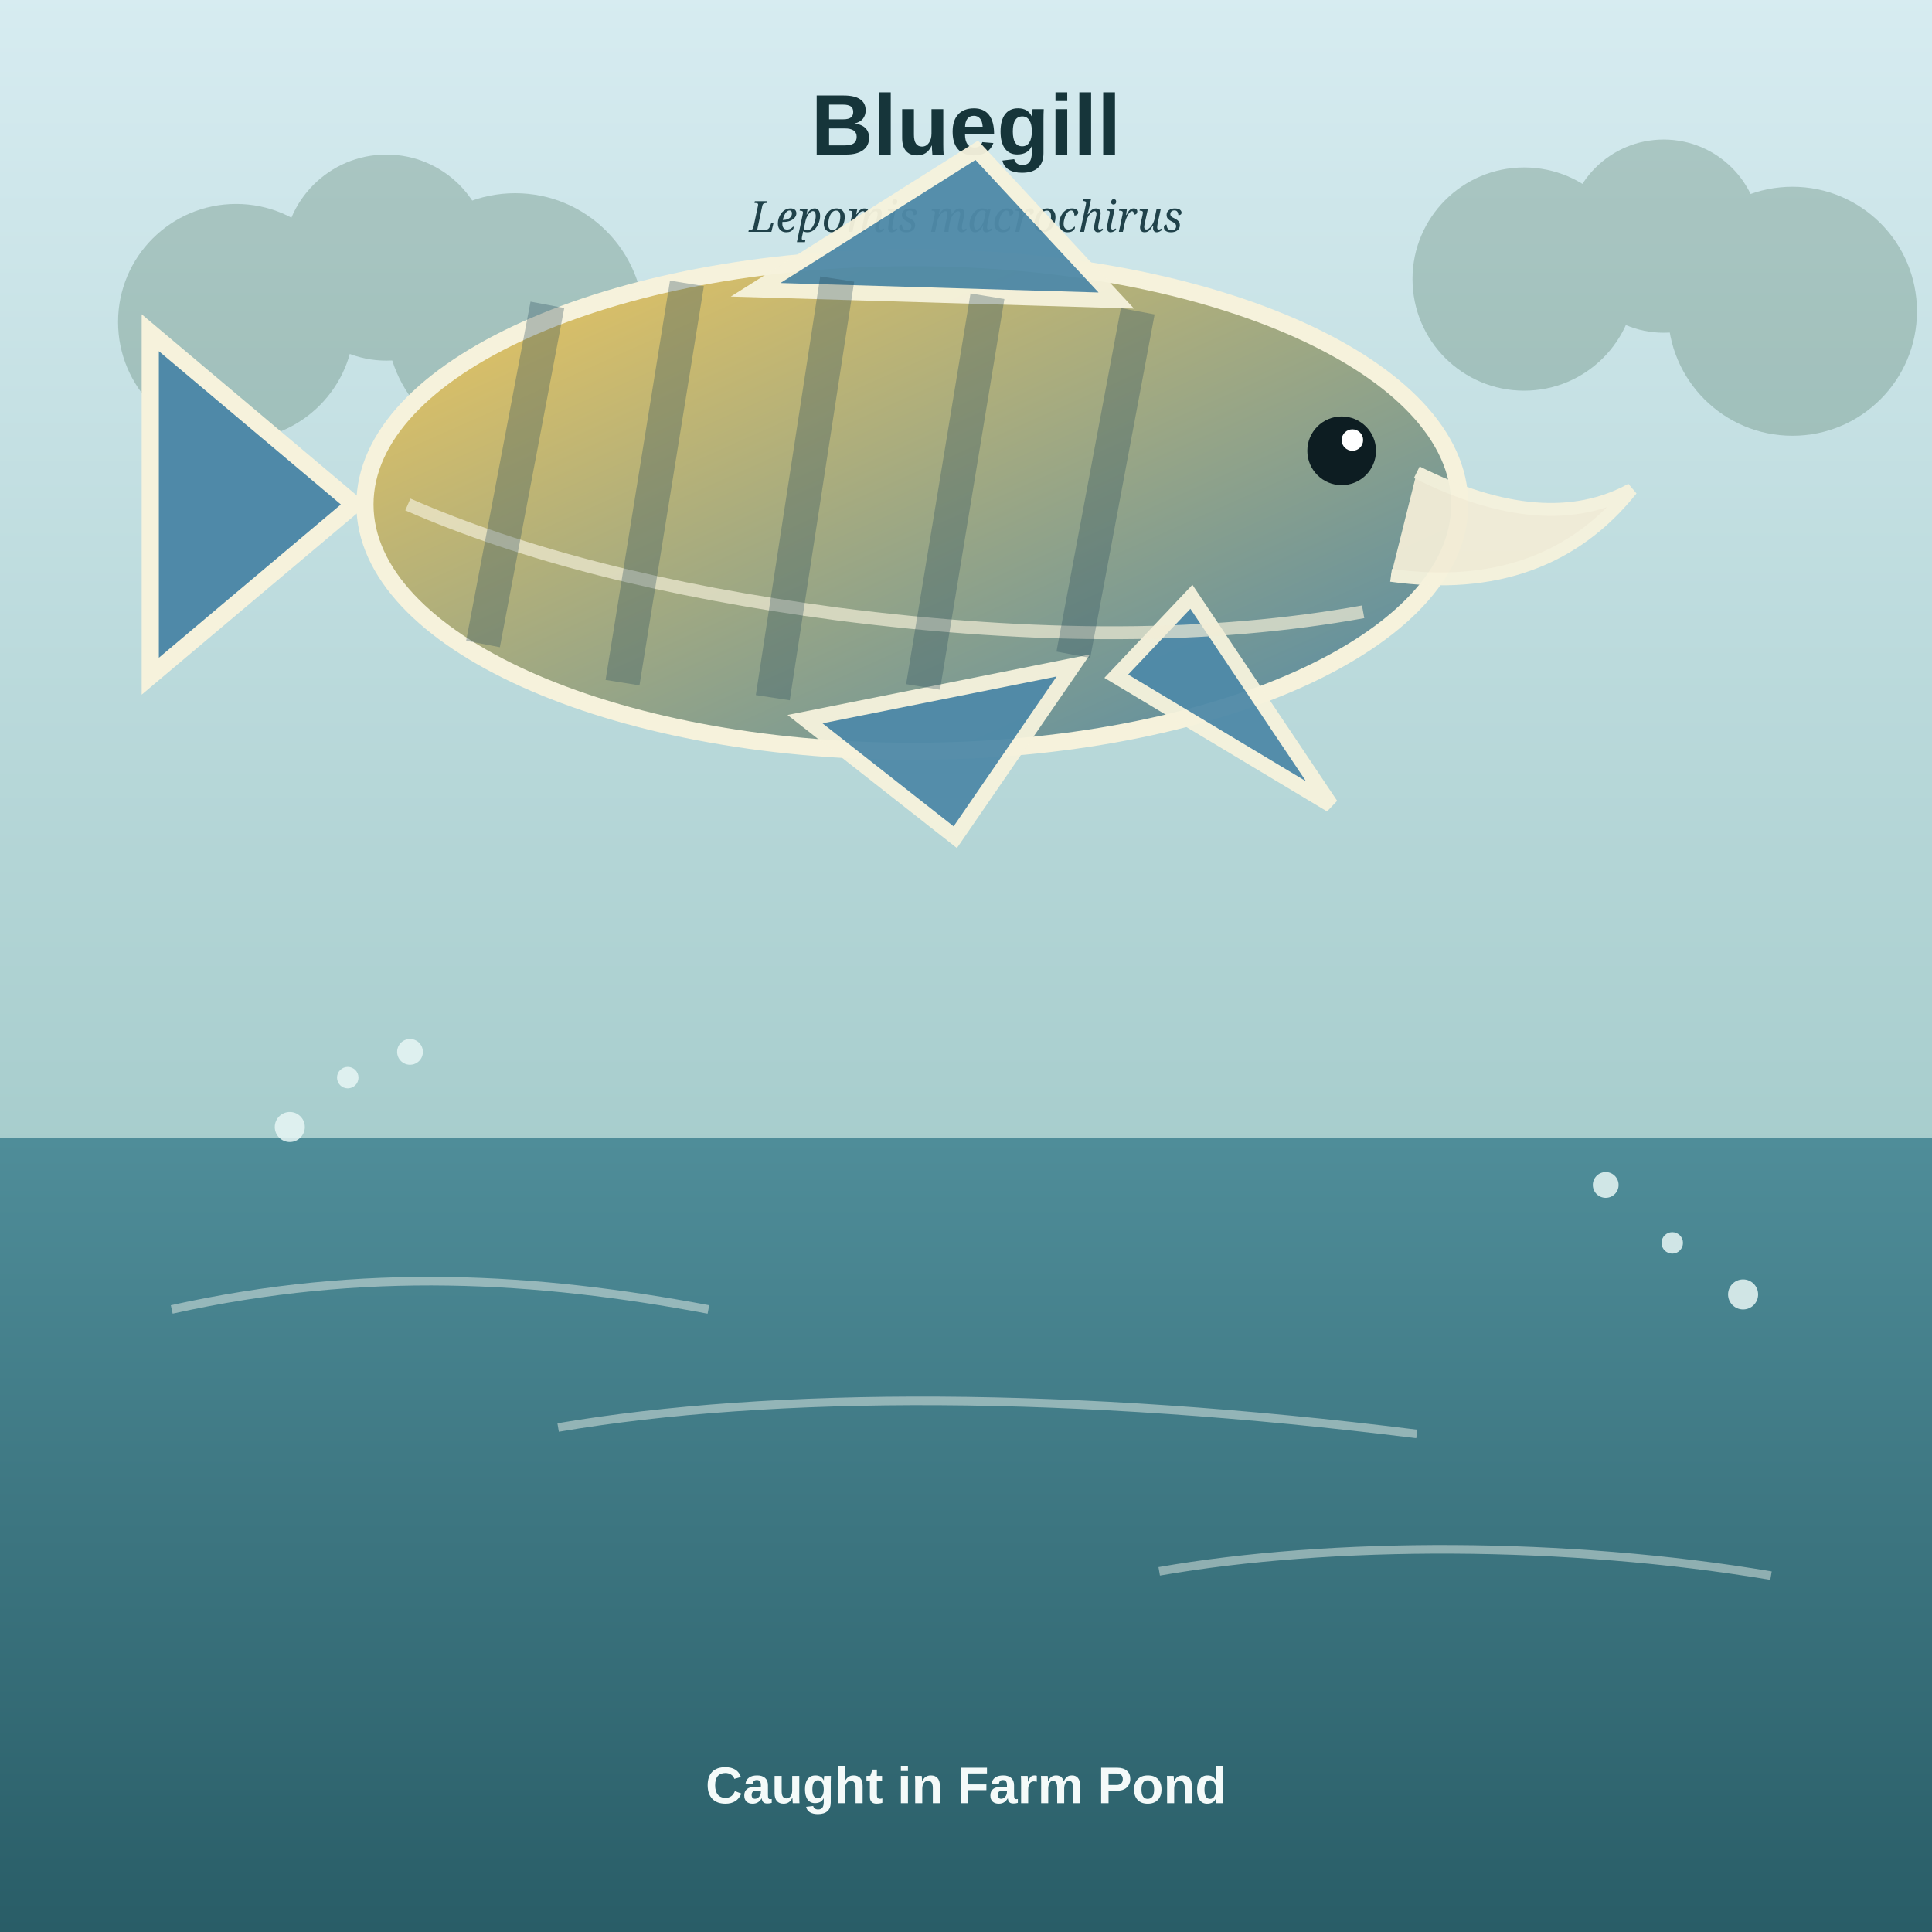
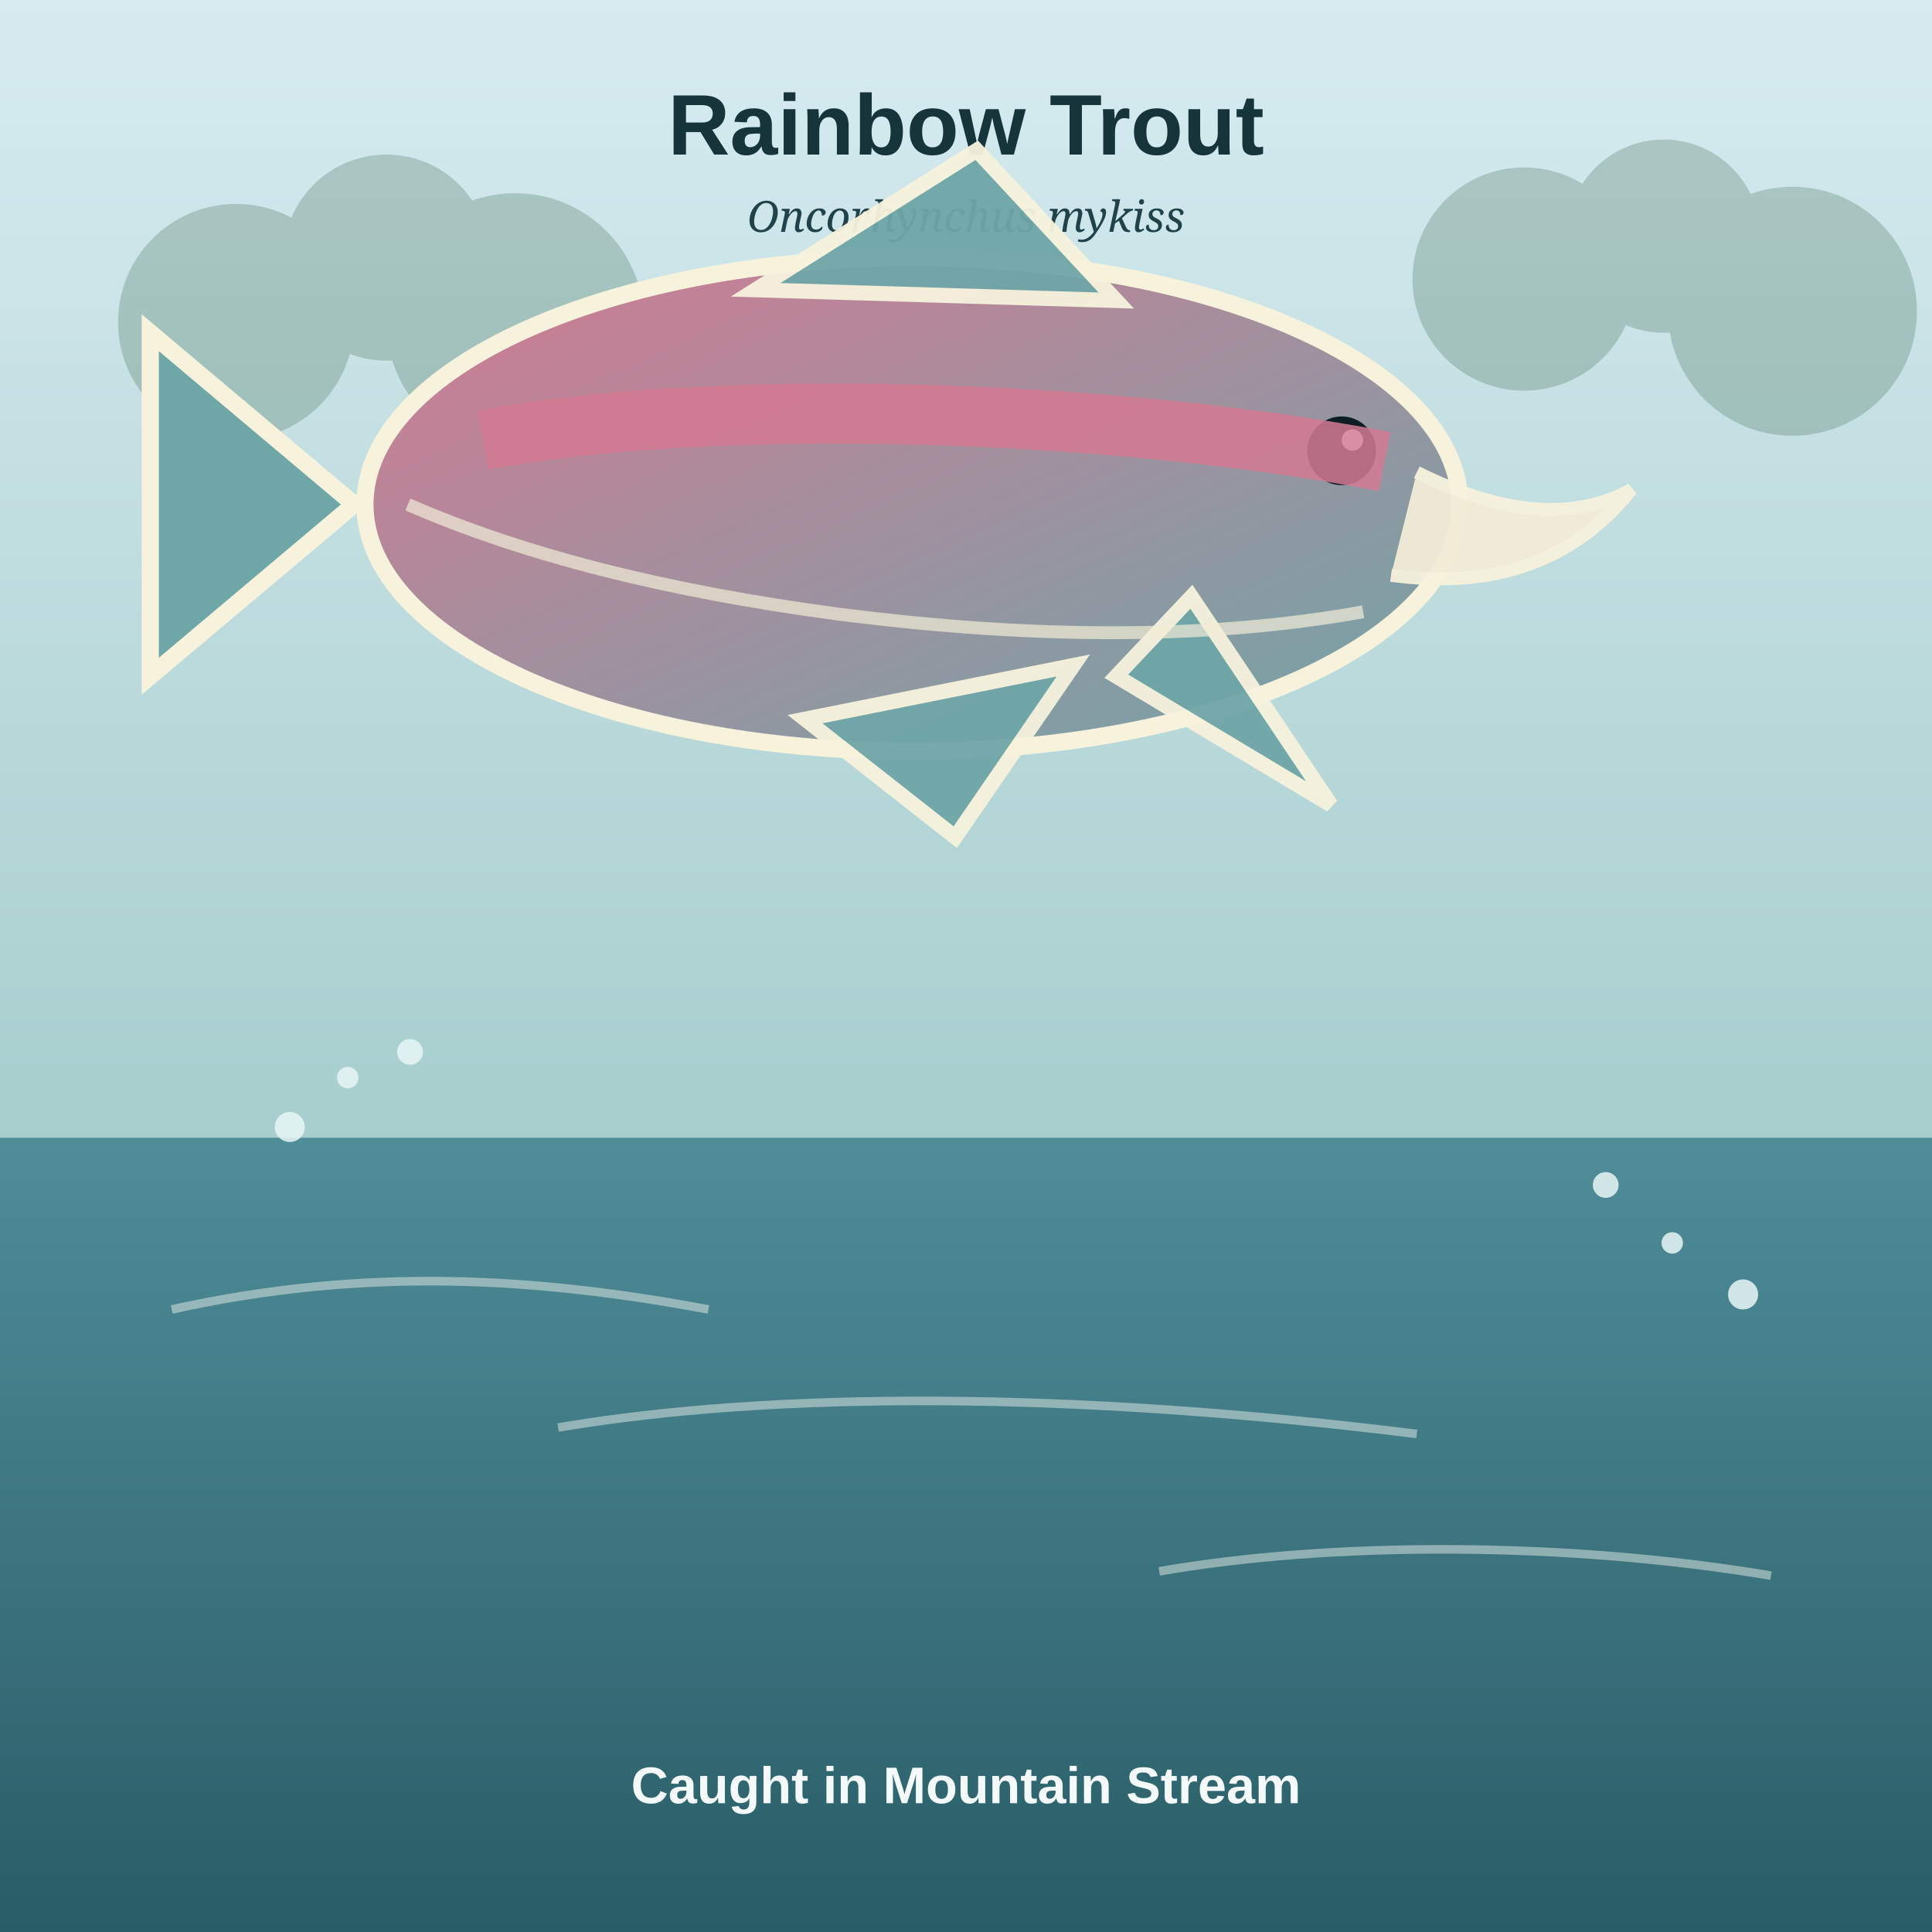
<svg xmlns="http://www.w3.org/2000/svg" viewBox="0 0 900 900">
  <defs>
    <linearGradient id="bg" x1="0" y1="0" x2="0" y2="1">
      <stop offset="0" stop-color="#d7ecf1" />
      <stop offset="1" stop-color="#86b8b4" />
    </linearGradient>
    <linearGradient id="water" x1="0" y1="0" x2="0" y2="1">
      <stop offset="0" stop-color="#4f8d99" />
      <stop offset="1" stop-color="#295d67" />
    </linearGradient>
    <linearGradient id="fishGrad" x1="0" y1="0" x2="1" y2="1">
-       <stop offset="0" stop-color="#f0c85d" />
-       <stop offset="1" stop-color="#4f89a8" />
+       <stop offset="0" stop-color="#d47a93" />
+       <stop offset="1" stop-color="#6fa6a8" />
    </linearGradient>
  </defs>
  <rect width="900" height="900" fill="url(#bg)" />
  <rect y="530" width="900" height="370" fill="url(#water)" />
  <g opacity="0.25" fill="#345e45">
    <circle cx="110" cy="150" r="55" />
    <circle cx="180" cy="120" r="48" />
    <circle cx="240" cy="150" r="60" />
    <circle cx="710" cy="130" r="52" />
    <circle cx="775" cy="110" r="45" />
    <circle cx="835" cy="145" r="58" />
  </g>
-   <text x="450" y="72" text-anchor="middle" font-size="40" font-family="Arial, sans-serif" fill="#16353a" font-weight="700">Bluegill</text>
-   <text x="450" y="108" text-anchor="middle" font-size="20" font-family="Georgia, serif" fill="#20424a" font-style="italic">Lepomis macrochirus</text>
-   <text x="450" y="840" text-anchor="middle" font-size="24" font-family="Arial, sans-serif" fill="#f4faf9" font-weight="700">Caught in Farm Pond</text>
+   <text x="450" y="72" text-anchor="middle" font-size="40" font-family="Arial, sans-serif" fill="#16353a" font-weight="700">Rainbow Trout</text>
+   <text x="450" y="108" text-anchor="middle" font-size="20" font-family="Georgia, serif" fill="#20424a" font-style="italic">Oncorhynchus mykiss</text>
+   <text x="450" y="840" text-anchor="middle" font-size="24" font-family="Arial, sans-serif" fill="#f4faf9" font-weight="700">Caught in Mountain Stream</text>
  <g>
    <ellipse cx="425" cy="235" rx="255" ry="115" fill="url(#fishGrad)" stroke="#f6f2dc" stroke-width="8" />
-     <polygon points="165,235 70,155 70,315" fill="#4f89a8" stroke="#f6f2dc" stroke-width="8" />
-     <polygon points="352,135 455,70 520,140" fill="#4f89a8" opacity="0.95" stroke="#f6f2dc" stroke-width="7" />
-     <polygon points="375,335 500,310 445,390" fill="#4f89a8" opacity="0.95" stroke="#f6f2dc" stroke-width="7" />
-     <polygon points="520,315 620,375 555,278" fill="#4f89a8" opacity="0.95" stroke="#f6f2dc" stroke-width="7" />
+     <polygon points="165,235 70,155 70,315" fill="#6fa6a8" stroke="#f6f2dc" stroke-width="8" />
+     <polygon points="352,135 455,70 520,140" fill="#6fa6a8" opacity="0.95" stroke="#f6f2dc" stroke-width="7" />
+     <polygon points="375,335 500,310 445,390" fill="#6fa6a8" opacity="0.95" stroke="#f6f2dc" stroke-width="7" />
+     <polygon points="520,315 620,375 555,278" fill="#6fa6a8" opacity="0.95" stroke="#f6f2dc" stroke-width="7" />
    <circle cx="625" cy="210" r="16" fill="#0d1d22" />
    <circle cx="630" cy="205" r="5" fill="#fff" />
    <path d="M660 220 Q720 250 760 228 Q720 278 648 268" fill="#f1ecd6" opacity="0.95" stroke="#f6f2dc" stroke-width="6" />
    <path d="M190 235 Q270 270 390 286 Q530 304 635 285" stroke="#f1ecd6" stroke-width="6" fill="none" opacity="0.7" />
-     <g opacity="0.32" stroke="#2a4b5c" stroke-width="16">
-       <line x1="255" y1="142" x2="225" y2="300" />
-       <line x1="320" y1="132" x2="290" y2="318" />
-       <line x1="390" y1="130" x2="360" y2="325" />
-       <line x1="460" y1="138" x2="430" y2="320" />
-       <line x1="530" y1="145" x2="500" y2="305" />
-     </g>
+     <path d="M225 205 C330 185, 515 190, 645 215" stroke="#d47a93" stroke-width="28" fill="none" opacity="0.85" />
  </g>
  <g opacity="0.45" stroke="#f7f8f0" stroke-width="4" fill="none">
    <path d="M80 610 C170 590, 250 595, 330 610" />
    <path d="M260 665 C360 648, 500 648, 660 668" />
    <path d="M540 732 C620 718, 730 718, 825 734" />
  </g>
  <g opacity="0.85" fill="#e7f6f5">
    <circle cx="135" cy="525" r="7" />
    <circle cx="162" cy="502" r="5" />
    <circle cx="191" cy="490" r="6" />
    <circle cx="748" cy="552" r="6" />
    <circle cx="779" cy="579" r="5" />
    <circle cx="812" cy="603" r="7" />
  </g>
</svg>
